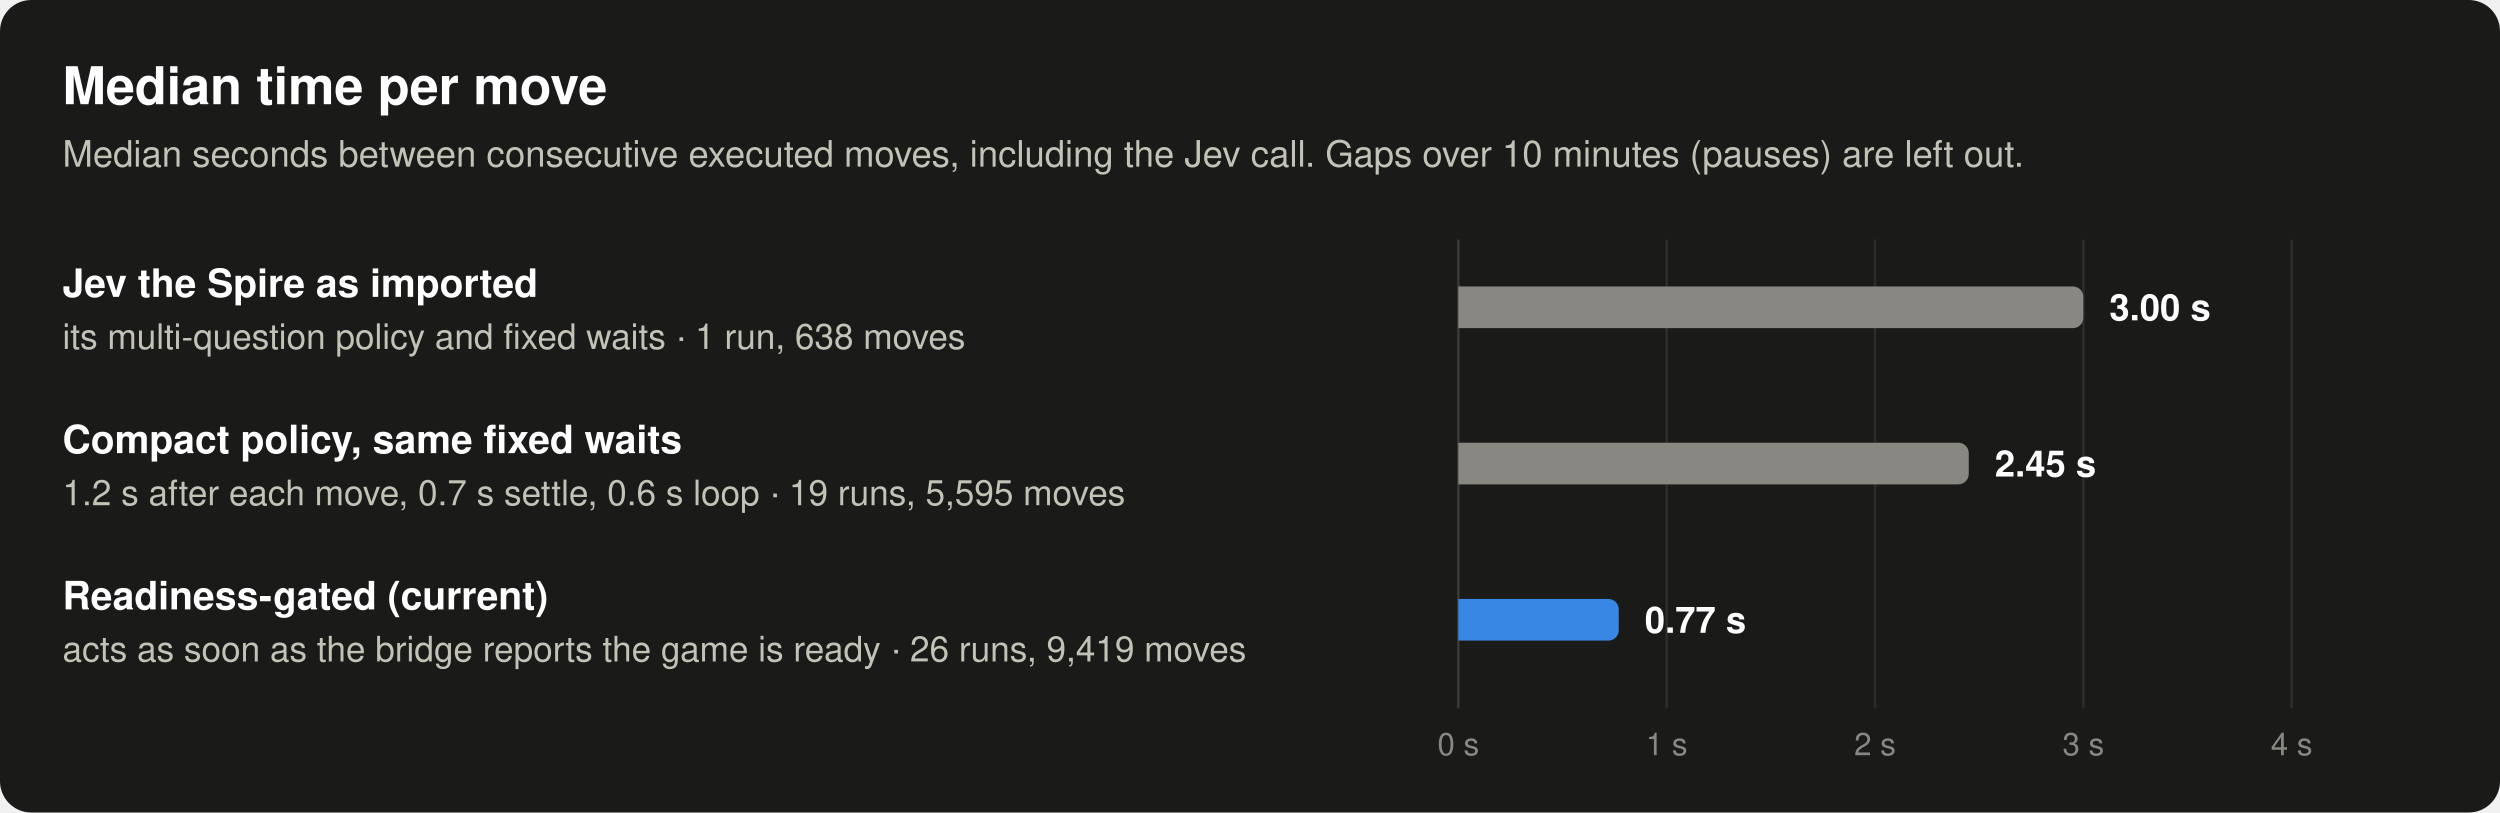
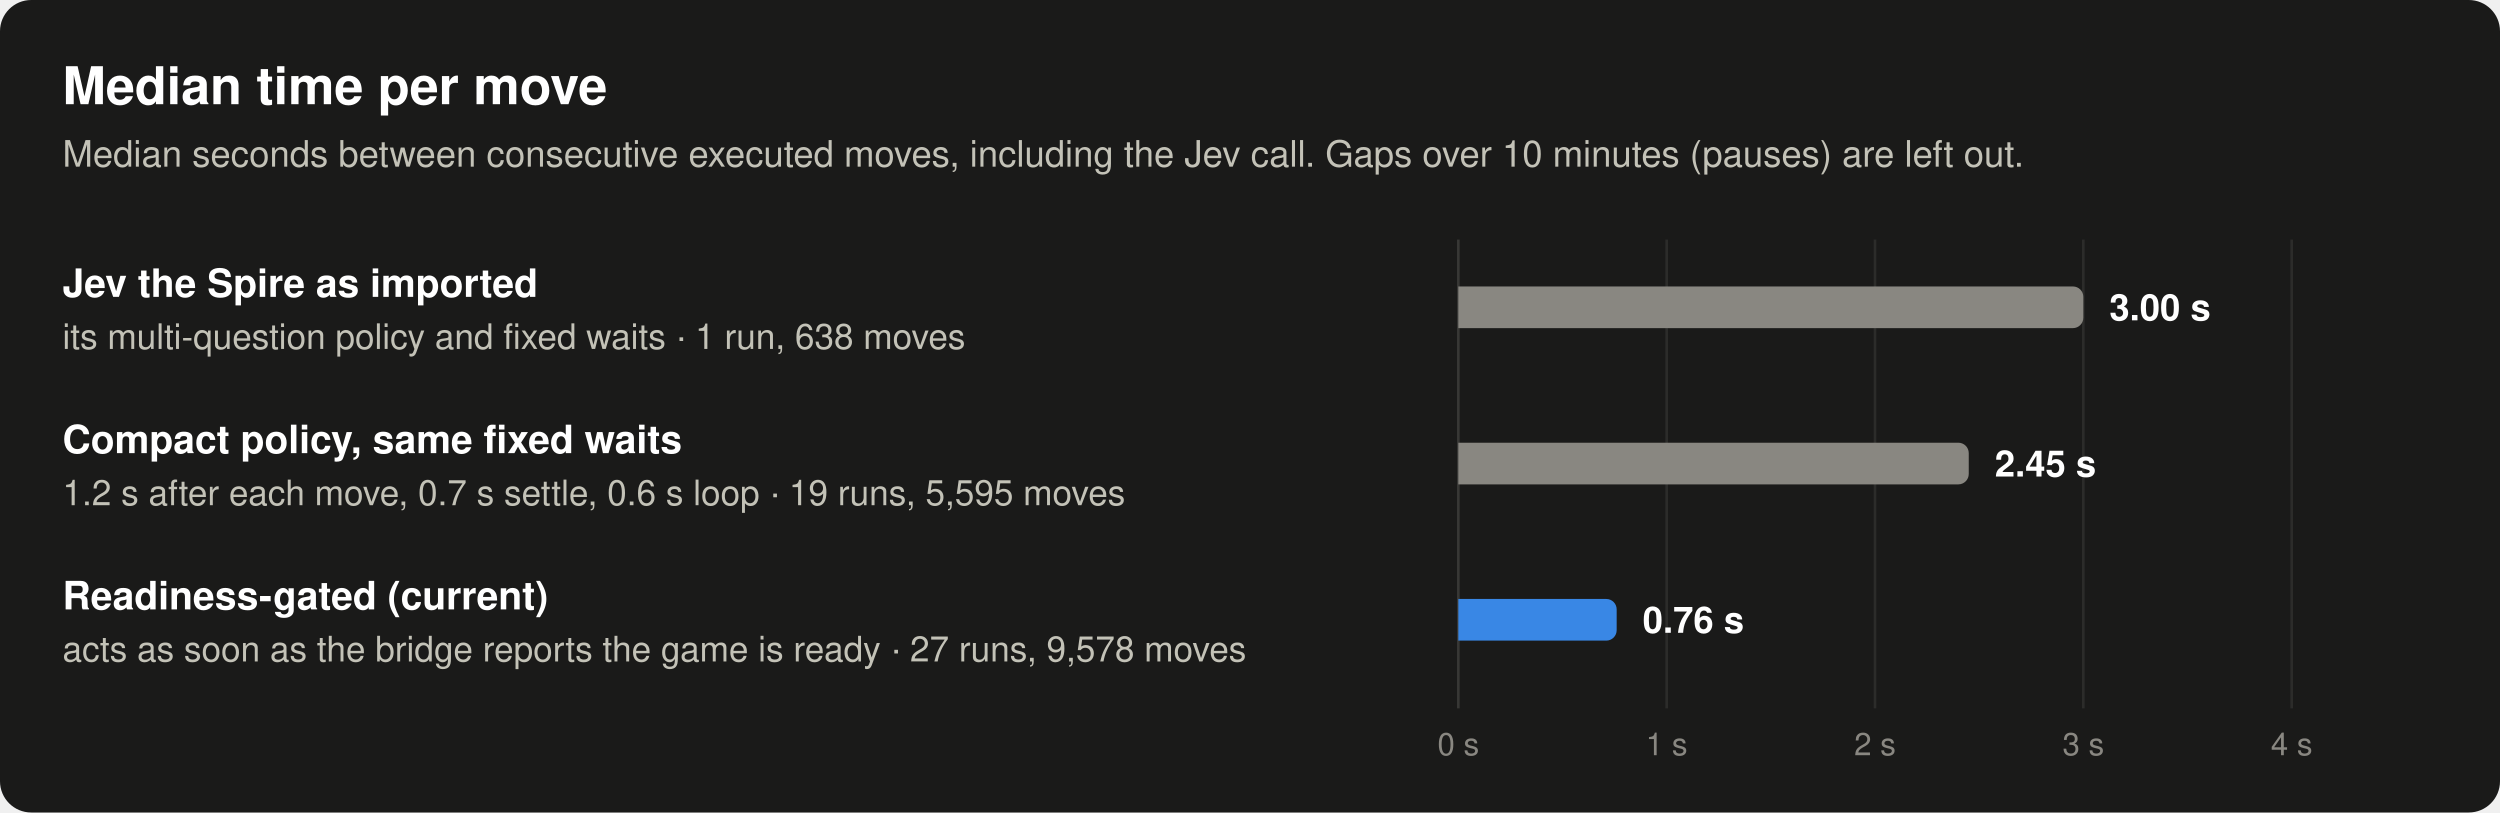
<svg xmlns="http://www.w3.org/2000/svg" width="960" height="312" viewBox="0 0 960 312" role="img" aria-labelledby="t d" font-family="system-ui, -apple-system, 'Segoe UI', Helvetica, Arial, sans-serif">
  <rect width="960" height="312" rx="12" fill="#1a1a19" />
  <text x="24" y="40" font-size="20" font-weight="600" fill="#ffffff" text-anchor="start">Median time per move</text>
  <text x="24" y="64" font-size="14" font-weight="400" fill="#c3c2b7" text-anchor="start">Median seconds between consecutive executed moves, including the Jev call. Gaps over 10 minutes (pauses) are left out.</text>
  <line x1="560" y1="92" x2="560" y2="272" stroke="#383835" stroke-width="1" />
  <line x1="640" y1="92" x2="640" y2="272" stroke="#2c2c2a" stroke-width="1" />
  <line x1="720" y1="92" x2="720" y2="272" stroke="#2c2c2a" stroke-width="1" />
  <line x1="800" y1="92" x2="800" y2="272" stroke="#2c2c2a" stroke-width="1" />
  <line x1="880" y1="92" x2="880" y2="272" stroke="#2c2c2a" stroke-width="1" />
  <text x="24" y="114" font-size="15" font-weight="600" fill="#ffffff" text-anchor="start">Jev the Spire as imported</text>
  <text x="24" y="134" font-size="13.5" font-weight="400" fill="#c3c2b7" text-anchor="start">its multi-question policy and fixed waits · 1 run, 638 moves</text>
  <path d="M560,110 H796 A4,4 0 0 1 800,114 V122 A4,4 0 0 1 796,126 H560 Z" fill="#898781" fill-opacity="1" />
  <text x="810" y="123" font-size="14" font-weight="600" fill="#ffffff" text-anchor="start">3.00 s</text>
  <text x="24" y="174" font-size="15" font-weight="600" fill="#ffffff" text-anchor="start">Compact policy, same fixed waits</text>
  <text x="24" y="194" font-size="13.5" font-weight="400" fill="#c3c2b7" text-anchor="start">1.2 s after each move, 0.7 s settle, 0.6 s loop · 19 runs, 5,595 moves</text>
  <path d="M560,170 H752 A4,4 0 0 1 756,174 V182 A4,4 0 0 1 752,186 H560 Z" fill="#898781" fill-opacity="1" />
  <text x="766" y="183" font-size="14" font-weight="600" fill="#ffffff" text-anchor="start">2.45 s</text>
  <text x="24" y="234" font-size="15" font-weight="600" fill="#ffffff" text-anchor="start">Readiness-gated (current)</text>
-   <text x="24" y="254" font-size="13.5" font-weight="400" fill="#c3c2b7" text-anchor="start">acts as soon as the bridge reports the game is ready · 26 runs, 9,419 moves</text>
-   <path d="M560,230 H617.6 A4,4 0 0 1 621.6,234 V242 A4,4 0 0 1 617.6,246 H560 Z" fill="#3987e5" fill-opacity="1" />
-   <text x="631.6" y="243" font-size="14" font-weight="600" fill="#ffffff" text-anchor="start">0.77 s</text>
+   <text x="24" y="254" font-size="13.5" font-weight="400" fill="#c3c2b7" text-anchor="start">acts as soon as the bridge reports the game is ready · 27 runs, 9,578 moves</text>
+   <path d="M560,230 H616.8 A4,4 0 0 1 620.8,234 V242 A4,4 0 0 1 616.8,246 H560 Z" fill="#3987e5" fill-opacity="1" />
+   <text x="630.8" y="243" font-size="14" font-weight="600" fill="#ffffff" text-anchor="start">0.76 s</text>
  <text x="560" y="290" font-size="12" font-weight="400" fill="#898781" text-anchor="middle">0 s</text>
  <text x="640" y="290" font-size="12" font-weight="400" fill="#898781" text-anchor="middle">1 s</text>
  <text x="720" y="290" font-size="12" font-weight="400" fill="#898781" text-anchor="middle">2 s</text>
  <text x="800" y="290" font-size="12" font-weight="400" fill="#898781" text-anchor="middle">3 s</text>
  <text x="880" y="290" font-size="12" font-weight="400" fill="#898781" text-anchor="middle">4 s</text>
</svg>
